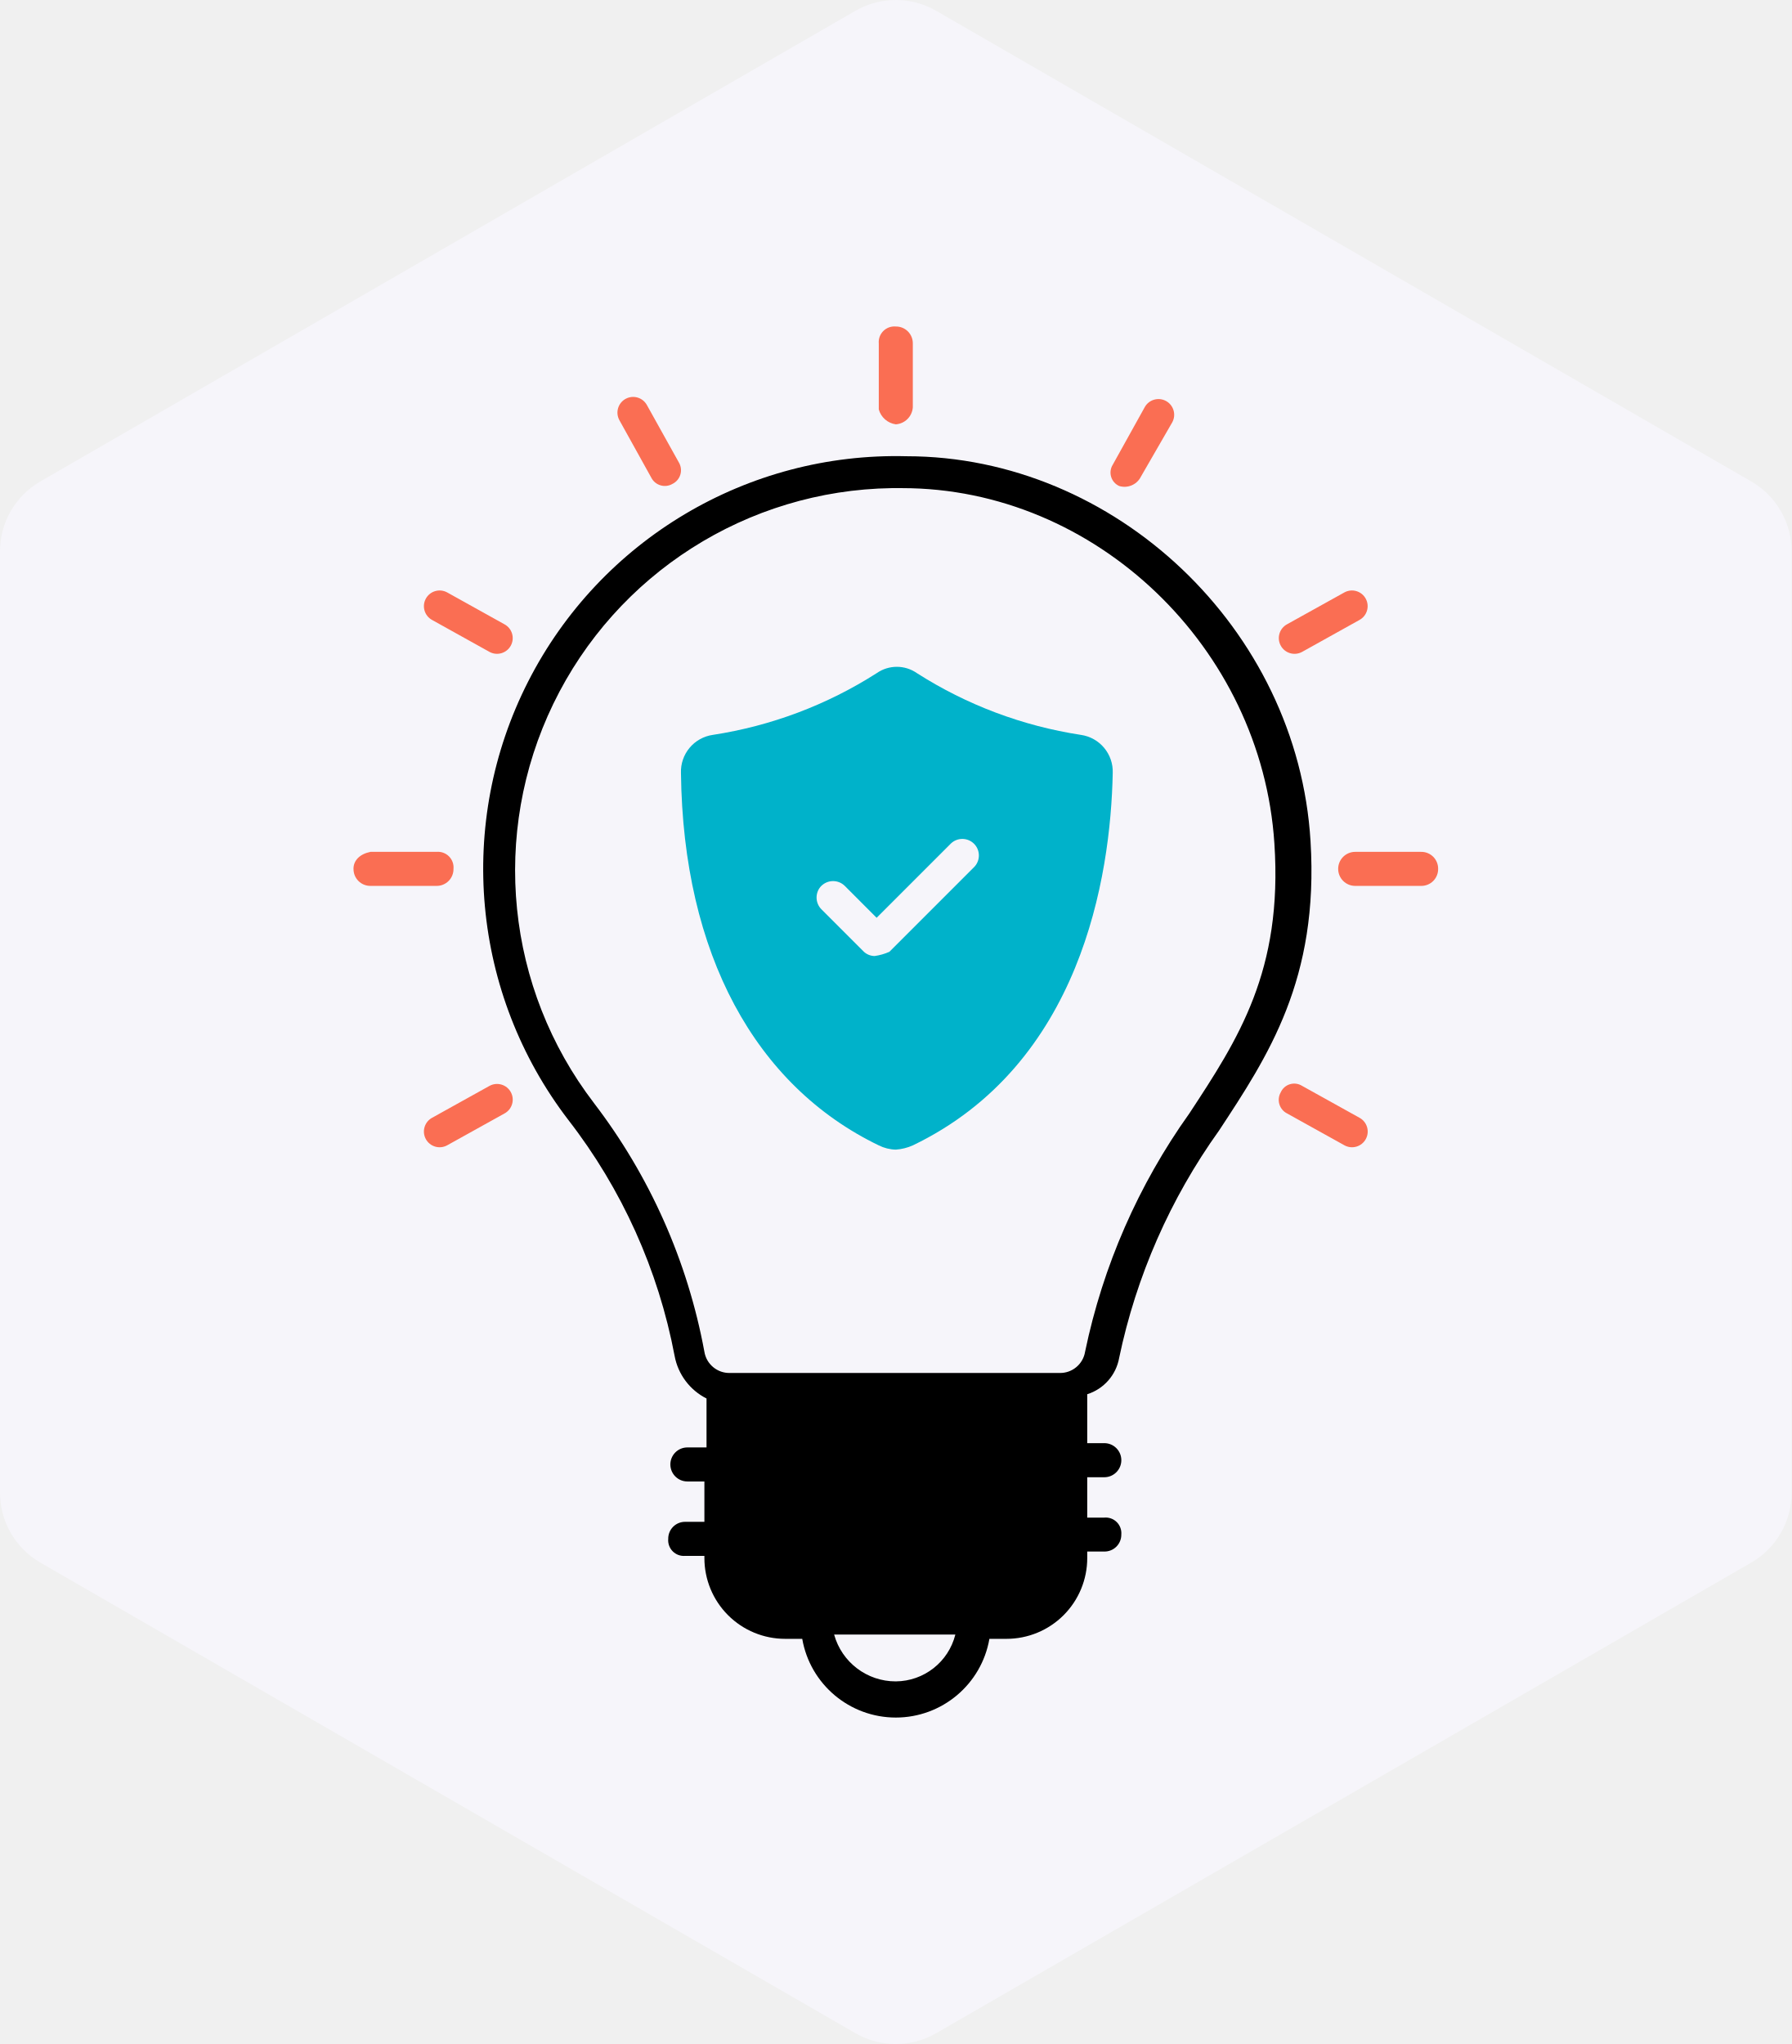
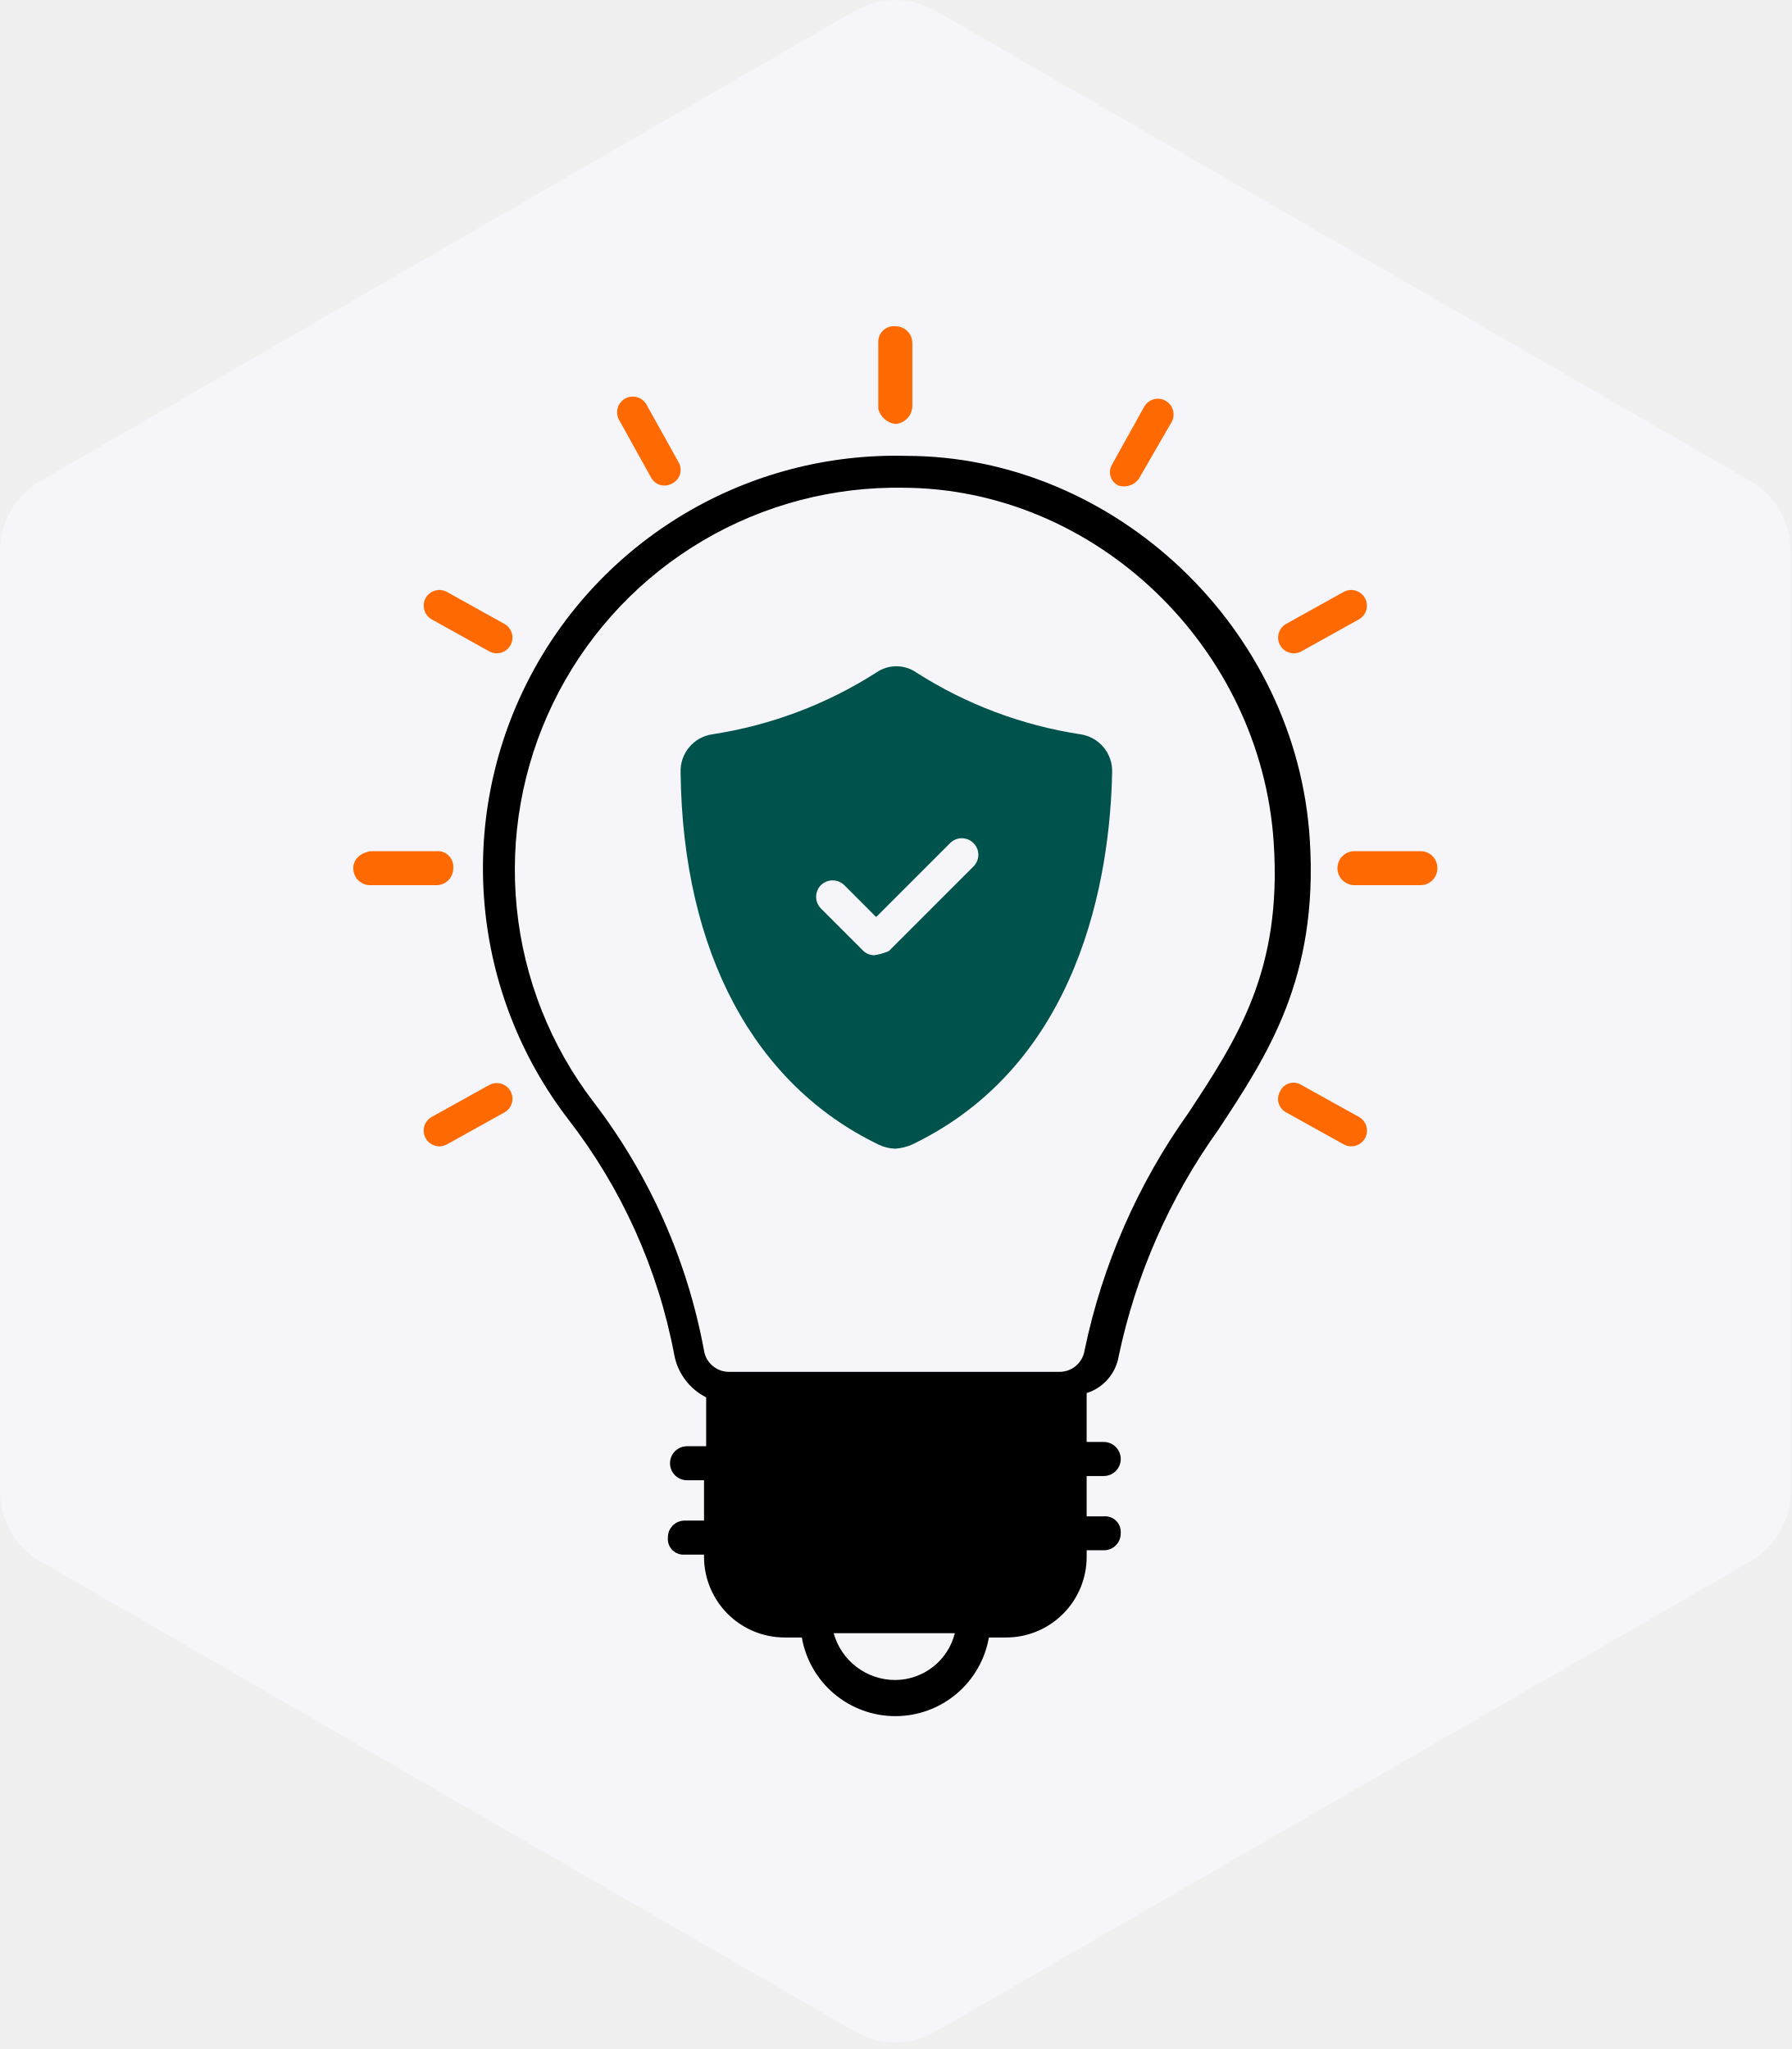
- <svg xmlns="http://www.w3.org/2000/svg" id="safety_tips" width="110.967" height="126.586" viewBox="0 0 110.967 126.586">
-   <path id="Path_24281" data-name="Path 24281" d="M108.467,29.817,57.983.67a5,5,0,0,0-5,0L2.5,29.817A5,5,0,0,0,0,34.147V92.44a5,5,0,0,0,2.5,4.331l50.483,29.146a5,5,0,0,0,5,0l50.484-29.146a5,5,0,0,0,2.5-4.331V34.147a5,5,0,0,0-2.5-4.33" transform="translate(0 0)" fill="#f6f5fa" />
-   <g id="idea-protection_11816219" transform="translate(10.696 18.375)">
-     <path id="Path_25613" data-name="Path 25613" d="M45.841,6.85V2.9a1.039,1.039,0,0,0-1.054-1.054A.969.969,0,0,0,43.733,2.9V6.982a1.276,1.276,0,0,0,1.054.922A1.133,1.133,0,0,0,45.841,6.85Z" fill="#fa6e53" />
-     <path id="Path_25614" data-name="Path 25614" d="M30.956,11.592a.941.941,0,0,0,.4-1.317L29.375,6.718a.972.972,0,1,0-1.712.922L29.639,11.2A.941.941,0,0,0,30.956,11.592Z" fill="#fa6e53" />
-     <path id="Path_25615" data-name="Path 25615" d="M19.627,22a.972.972,0,1,0,.922-1.712L16.993,18.31a.972.972,0,1,0-.922,1.712Z" fill="#fa6e53" />
-     <path id="Path_25616" data-name="Path 25616" d="M69.025,50.583l3.557,1.976a.972.972,0,1,0,.922-1.712l-3.557-1.976a.913.913,0,0,0-1.317.4A.941.941,0,0,0,69.025,50.583Z" fill="#fa6e53" />
-     <path id="Path_25617" data-name="Path 25617" d="M11.2,35.435a1.039,1.039,0,0,0,1.054,1.054h4.084a1.039,1.039,0,0,0,1.054-1.054.969.969,0,0,0-1.054-1.054H12.251c-.659.132-1.054.527-1.054,1.054Z" fill="#fa6e53" />
-     <path id="Path_25618" data-name="Path 25618" d="M78.377,35.435a1.039,1.039,0,0,0-1.054-1.054H73.24a1.054,1.054,0,1,0,0,2.108h4.084A1.039,1.039,0,0,0,78.377,35.435Z" fill="#fa6e53" />
-     <path id="Path_25619" data-name="Path 25619" d="M16.993,52.559l3.557-1.976a.972.972,0,1,0-.922-1.712l-3.557,1.976a.972.972,0,1,0,.922,1.712Z" fill="#fa6e53" />
-     <path id="Path_25620" data-name="Path 25620" d="M69.947,22,73.5,20.022a.972.972,0,0,0-.922-1.712l-3.557,1.976A.972.972,0,1,0,69.947,22Z" fill="#fa6e53" />
-     <path id="Path_25621" data-name="Path 25621" d="M59.936,11.2l1.976-3.425A.972.972,0,1,0,60.2,6.85l-1.976,3.557a.913.913,0,0,0,.4,1.317,1.136,1.136,0,0,0,1.317-.527Z" fill="#fa6e53" />
-     <path id="Path_25622" data-name="Path 25622" d="M58.618,65.732A37.311,37.311,0,0,1,64.81,51.637c3.03-4.61,6.191-9.353,5.664-17.915C69.683,20.549,58.355,9.88,45.446,9.88A25.563,25.563,0,0,0,24.5,50.978,34.217,34.217,0,0,1,31.088,65.6a3.711,3.711,0,0,0,1.976,2.635v3.03H31.878a1.054,1.054,0,1,0,0,2.108h1.054v2.5H31.746a1.039,1.039,0,0,0-1.054,1.054.969.969,0,0,0,1.054,1.054h1.186v.132a5,5,0,0,0,5.006,5.006h1.054a5.883,5.883,0,0,0,11.592,0h1.054a5,5,0,0,0,5.006-5.006v-.4H57.7a1.039,1.039,0,0,0,1.054-1.054A.969.969,0,0,0,57.7,75.611H56.643v-2.5H57.7A1.054,1.054,0,1,0,57.7,71H56.643v-3.03a2.891,2.891,0,0,0,1.976-2.239ZM26.082,49.924A23.681,23.681,0,0,1,44.524,11.855h.659c11.987,0,22.262,9.88,23.052,22,.527,7.9-2.239,12.119-5.269,16.729a39.088,39.088,0,0,0-6.455,14.753,1.565,1.565,0,0,1-1.581,1.317H34.512a1.565,1.565,0,0,1-1.581-1.317,36.121,36.121,0,0,0-6.85-15.412Zm18.705,35.83a3.952,3.952,0,0,1-3.82-2.9h7.508A3.829,3.829,0,0,1,44.787,85.754Z" />
-     <path id="Path_25623" data-name="Path 25623" d="M43.733,52.559a2.482,2.482,0,0,0,1.054.263,3.1,3.1,0,0,0,1.054-.263c10.406-5.006,12.251-16.6,12.382-23.052a2.3,2.3,0,0,0-1.976-2.371A26.226,26.226,0,0,1,46.1,23.316a2.176,2.176,0,0,0-2.5,0,26.226,26.226,0,0,1-10.143,3.82,2.3,2.3,0,0,0-1.976,2.371c.132,11.2,4.61,19.364,12.251,23.052ZM40.177,36.488a1.034,1.034,0,0,1,1.449,0L43.6,38.464l4.61-4.61A1.025,1.025,0,0,1,49.661,35.3l-5.269,5.269a3.351,3.351,0,0,1-.922.263,1.006,1.006,0,0,1-.659-.263l-2.635-2.635a1.034,1.034,0,0,1,0-1.449Z" fill="#00b2ca" />
+ <svg xmlns="http://www.w3.org/2000/svg" width="111" height="127" viewBox="0 0 111 127" fill="none">
+   <g clip-path="url(#clip0_246_1502)">
+     <path d="M108.467 29.817L57.983 0.67C57.223 0.231 56.361 0 55.483 0C54.605 0 53.743 0.231 52.983 0.67L2.5 29.817C1.74 30.256 1.109 30.887 0.67 31.647C0.231 32.407 2.23723e-05 33.269 7.6224e-08 34.147V92.44C-0 93.318 0.231 94.18 0.67 94.94C1.109 95.701 1.74 96.332 2.5 96.771L52.983 125.917C53.743 126.356 54.605 126.587 55.483 126.587C56.361 126.587 57.223 126.356 57.983 125.917L108.467 96.771C109.227 96.332 109.858 95.701 110.297 94.94C110.736 94.18 110.967 93.318 110.967 92.44V34.147C110.967 33.269 110.736 32.407 110.297 31.647C109.858 30.887 109.227 30.256 108.467 29.817Z" fill="#F6F5FA" />
+     <path d="M56.536 25.225V21.275C56.538 21.136 56.512 20.998 56.46 20.869C56.408 20.741 56.33 20.623 56.232 20.525C56.133 20.427 56.016 20.349 55.888 20.297C55.759 20.245 55.621 20.219 55.482 20.221C55.34 20.208 55.197 20.226 55.064 20.274C54.93 20.323 54.808 20.4 54.708 20.501C54.607 20.601 54.53 20.723 54.481 20.857C54.433 20.991 54.415 21.133 54.428 21.275V25.357C54.495 25.597 54.63 25.812 54.817 25.976C55.004 26.139 55.236 26.245 55.482 26.279C55.755 26.261 56.013 26.143 56.207 25.95C56.401 25.756 56.517 25.498 56.536 25.225Z" fill="#FF6902" />
+     <path d="M41.651 29.967C41.767 29.91 41.87 29.83 41.954 29.732C42.038 29.634 42.1 29.519 42.138 29.395C42.175 29.272 42.187 29.142 42.172 29.014C42.157 28.886 42.116 28.762 42.051 28.65L40.07 25.093C39.948 24.866 39.741 24.697 39.494 24.623C39.247 24.549 38.98 24.576 38.753 24.698C38.526 24.82 38.357 25.028 38.283 25.275C38.209 25.522 38.236 25.788 38.358 26.015L40.334 29.575C40.392 29.69 40.473 29.793 40.571 29.875C40.67 29.958 40.785 30.02 40.908 30.057C41.031 30.093 41.161 30.104 41.289 30.089C41.417 30.073 41.54 30.032 41.651 29.967Z" fill="#FF6902" />
+     <path d="M30.323 40.375C30.55 40.497 30.816 40.524 31.063 40.45C31.31 40.376 31.518 40.207 31.64 39.98C31.762 39.753 31.789 39.487 31.715 39.24C31.641 38.993 31.472 38.785 31.245 38.663L27.689 36.685C27.462 36.563 27.196 36.536 26.949 36.61C26.702 36.684 26.494 36.853 26.372 37.08C26.25 37.307 26.223 37.573 26.297 37.82C26.371 38.067 26.54 38.275 26.767 38.397L30.323 40.375Z" fill="#FF6902" />
+     <path d="M79.72 68.958L83.277 70.934C83.389 70.995 83.513 71.032 83.64 71.045C83.767 71.058 83.895 71.046 84.017 71.009C84.14 70.973 84.254 70.912 84.352 70.832C84.451 70.751 84.534 70.651 84.594 70.539C84.655 70.427 84.692 70.303 84.705 70.176C84.718 70.049 84.706 69.921 84.669 69.799C84.633 69.676 84.572 69.562 84.492 69.464C84.411 69.365 84.311 69.282 84.199 69.222L80.642 67.246C80.531 67.177 80.407 67.132 80.278 67.115C80.149 67.098 80.017 67.109 79.892 67.147C79.768 67.184 79.653 67.249 79.555 67.335C79.457 67.421 79.378 67.527 79.325 67.646C79.261 67.757 79.22 67.88 79.206 68.008C79.191 68.135 79.202 68.264 79.239 68.387C79.276 68.51 79.338 68.624 79.421 68.722C79.503 68.82 79.605 68.901 79.72 68.958Z" fill="#FF6902" />
+     <path d="M21.896 53.81C21.894 53.949 21.919 54.087 21.972 54.216C22.024 54.344 22.102 54.462 22.2 54.56C22.298 54.658 22.415 54.736 22.544 54.788C22.673 54.84 22.811 54.866 22.95 54.864H27.034C27.172 54.866 27.311 54.84 27.439 54.788C27.568 54.736 27.685 54.658 27.783 54.56C27.882 54.462 27.959 54.344 28.012 54.216C28.064 54.087 28.09 53.949 28.088 53.81C28.101 53.668 28.082 53.526 28.034 53.392C27.986 53.258 27.909 53.136 27.808 53.036C27.707 52.935 27.586 52.858 27.452 52.809C27.318 52.761 27.175 52.743 27.034 52.756H22.947C22.288 52.888 21.893 53.283 21.893 53.81H21.896Z" fill="#FF6902" />
+     <path d="M89.072 53.81C89.074 53.671 89.048 53.533 88.996 53.404C88.944 53.276 88.866 53.158 88.768 53.06C88.669 52.962 88.552 52.884 88.424 52.832C88.295 52.78 88.157 52.754 88.018 52.756H83.935C83.655 52.756 83.387 52.867 83.19 53.065C82.992 53.262 82.881 53.531 82.881 53.81C82.881 54.09 82.992 54.358 83.19 54.555C83.387 54.753 83.655 54.864 83.935 54.864H88.019C88.158 54.866 88.296 54.84 88.424 54.788C88.553 54.735 88.67 54.658 88.768 54.559C88.866 54.461 88.944 54.344 88.996 54.215C89.048 54.087 89.074 53.949 89.072 53.81Z" fill="#FF6902" />
+     <path d="M27.689 70.934L31.246 68.958C31.473 68.836 31.642 68.628 31.716 68.381C31.79 68.134 31.763 67.868 31.641 67.641C31.519 67.414 31.311 67.245 31.064 67.171C30.817 67.097 30.551 67.124 30.324 67.246L26.767 69.222C26.54 69.344 26.371 69.552 26.297 69.799C26.223 70.046 26.25 70.312 26.372 70.539C26.494 70.766 26.702 70.935 26.949 71.009C27.196 71.083 27.462 71.056 27.689 70.934Z" fill="#FF6902" />
+     <path d="M80.642 40.375L84.195 38.397C84.422 38.275 84.591 38.067 84.665 37.82C84.74 37.573 84.712 37.307 84.59 37.08C84.468 36.853 84.26 36.684 84.013 36.61C83.766 36.536 83.5 36.563 83.273 36.685L79.716 38.661C79.489 38.784 79.32 38.992 79.246 39.239C79.172 39.487 79.199 39.754 79.322 39.981C79.445 40.208 79.653 40.377 79.901 40.451C80.148 40.525 80.415 40.498 80.642 40.375Z" fill="#FF6902" />
+     <path d="M70.632 29.575L72.608 26.15C72.731 25.923 72.758 25.657 72.684 25.409C72.611 25.162 72.442 24.954 72.215 24.831C71.988 24.709 71.721 24.681 71.474 24.755C71.227 24.829 71.019 24.998 70.896 25.225L68.92 28.782C68.851 28.893 68.806 29.017 68.789 29.146C68.772 29.275 68.783 29.407 68.821 29.532C68.859 29.656 68.923 29.771 69.009 29.869C69.095 29.967 69.201 30.046 69.32 30.099C69.567 30.174 69.832 30.162 70.071 30.066C70.31 29.971 70.51 29.796 70.637 29.572L70.632 29.575Z" fill="#FF6902" />
+     <path d="M69.314 84.107C70.376 79.029 72.485 74.229 75.506 70.012C78.536 65.402 81.697 60.659 81.17 52.097C80.379 38.924 69.051 28.255 56.142 28.255C51.319 28.132 46.56 29.377 42.414 31.845C38.269 34.313 34.906 37.903 32.715 42.202C30.524 46.5 29.595 51.331 30.034 56.136C30.473 60.94 32.263 65.523 35.196 69.353C38.519 73.636 40.778 78.648 41.784 83.975C41.888 84.537 42.121 85.067 42.464 85.524C42.806 85.981 43.25 86.353 43.76 86.61V89.64H42.574C42.295 89.64 42.026 89.751 41.829 89.949C41.631 90.146 41.52 90.415 41.52 90.694C41.52 90.974 41.631 91.242 41.829 91.439C42.026 91.637 42.295 91.748 42.574 91.748H43.628V94.248H42.442C42.303 94.246 42.165 94.272 42.036 94.324C41.908 94.376 41.791 94.454 41.692 94.552C41.594 94.65 41.517 94.767 41.464 94.896C41.412 95.025 41.386 95.163 41.388 95.302C41.375 95.444 41.393 95.587 41.442 95.72C41.49 95.854 41.567 95.976 41.668 96.076C41.768 96.177 41.89 96.254 42.024 96.302C42.158 96.351 42.3 96.369 42.442 96.356H43.628V96.488C43.627 97.146 43.756 97.797 44.008 98.405C44.259 99.012 44.628 99.564 45.093 100.03C45.558 100.495 46.11 100.863 46.718 101.115C47.325 101.366 47.977 101.495 48.634 101.494H49.688C49.925 102.859 50.637 104.096 51.697 104.988C52.758 105.88 54.099 106.369 55.484 106.369C56.87 106.369 58.211 105.88 59.271 104.988C60.331 104.096 61.043 102.859 61.28 101.494H62.334C62.992 101.495 63.643 101.366 64.251 101.115C64.859 100.863 65.411 100.495 65.876 100.03C66.341 99.564 66.709 99.012 66.961 98.405C67.212 97.797 67.341 97.146 67.34 96.488V96.088H68.396C68.535 96.09 68.673 96.064 68.802 96.012C68.931 95.96 69.048 95.882 69.146 95.784C69.244 95.686 69.322 95.569 69.374 95.44C69.426 95.311 69.452 95.173 69.45 95.034C69.462 94.893 69.443 94.751 69.394 94.618C69.346 94.484 69.268 94.364 69.168 94.264C69.067 94.164 68.946 94.087 68.813 94.039C68.68 93.991 68.537 93.973 68.396 93.986H67.339V91.486H68.396C68.676 91.486 68.945 91.375 69.142 91.177C69.34 90.979 69.452 90.71 69.452 90.43C69.452 90.151 69.34 89.882 69.142 89.684C68.945 89.486 68.676 89.375 68.396 89.375H67.339V86.345C67.841 86.187 68.29 85.895 68.639 85.5C68.987 85.106 69.221 84.624 69.315 84.106L69.314 84.107ZM36.778 68.299C34.113 64.816 32.467 60.66 32.025 56.296C31.582 51.932 32.361 47.531 34.273 43.584C36.185 39.636 39.156 36.298 42.855 33.94C46.553 31.582 50.834 30.298 55.22 30.23H55.879C67.866 30.23 78.141 40.11 78.931 52.23C79.458 60.13 76.692 64.349 73.662 68.959C70.51 73.375 68.311 78.4 67.207 83.712C67.147 84.085 66.954 84.425 66.663 84.667C66.373 84.909 66.004 85.038 65.626 85.029H45.208C44.83 85.038 44.461 84.909 44.171 84.667C43.88 84.425 43.687 84.085 43.627 83.712C42.592 78.106 40.245 72.825 36.777 68.3L36.778 68.299ZM55.483 104.129C54.617 104.131 53.773 103.849 53.083 103.325C52.393 102.801 51.894 102.064 51.663 101.229H59.171C58.965 102.053 58.491 102.785 57.823 103.31C57.156 103.835 56.332 104.123 55.483 104.129Z" fill="black" />
+     <path d="M54.428 70.934C54.755 71.098 55.115 71.188 55.482 71.197C55.846 71.172 56.203 71.083 56.536 70.934C66.942 65.928 68.787 54.334 68.918 47.882C68.941 47.312 68.752 46.754 68.386 46.316C68.021 45.878 67.507 45.591 66.942 45.511C63.33 44.958 59.874 43.657 56.795 41.691C56.429 41.434 55.992 41.296 55.545 41.296C55.097 41.296 54.661 41.434 54.295 41.691C51.217 43.657 47.762 44.958 44.152 45.511C43.587 45.591 43.072 45.878 42.707 46.316C42.342 46.754 42.153 47.312 42.176 47.882C42.308 59.082 46.786 67.246 54.427 70.934H54.428ZM50.872 54.863C51.065 54.673 51.325 54.567 51.596 54.567C51.867 54.567 52.127 54.673 52.321 54.863L54.295 56.839L58.905 52.229C59.099 52.049 59.355 51.95 59.62 51.955C59.885 51.96 60.138 52.067 60.326 52.254C60.514 52.441 60.622 52.693 60.627 52.958C60.633 53.223 60.535 53.48 60.356 53.675L55.087 58.944C54.794 59.075 54.483 59.164 54.165 59.207C53.92 59.202 53.686 59.109 53.506 58.944L50.871 56.309C50.681 56.116 50.575 55.855 50.575 55.584C50.575 55.313 50.681 55.053 50.871 54.86L50.872 54.863Z" fill="#00524C" />
  </g>
+   <defs>
+     <clipPath id="clip0_246_1502">
+       <rect width="110.967" height="126.586" fill="white" />
+     </clipPath>
+   </defs>
</svg>
